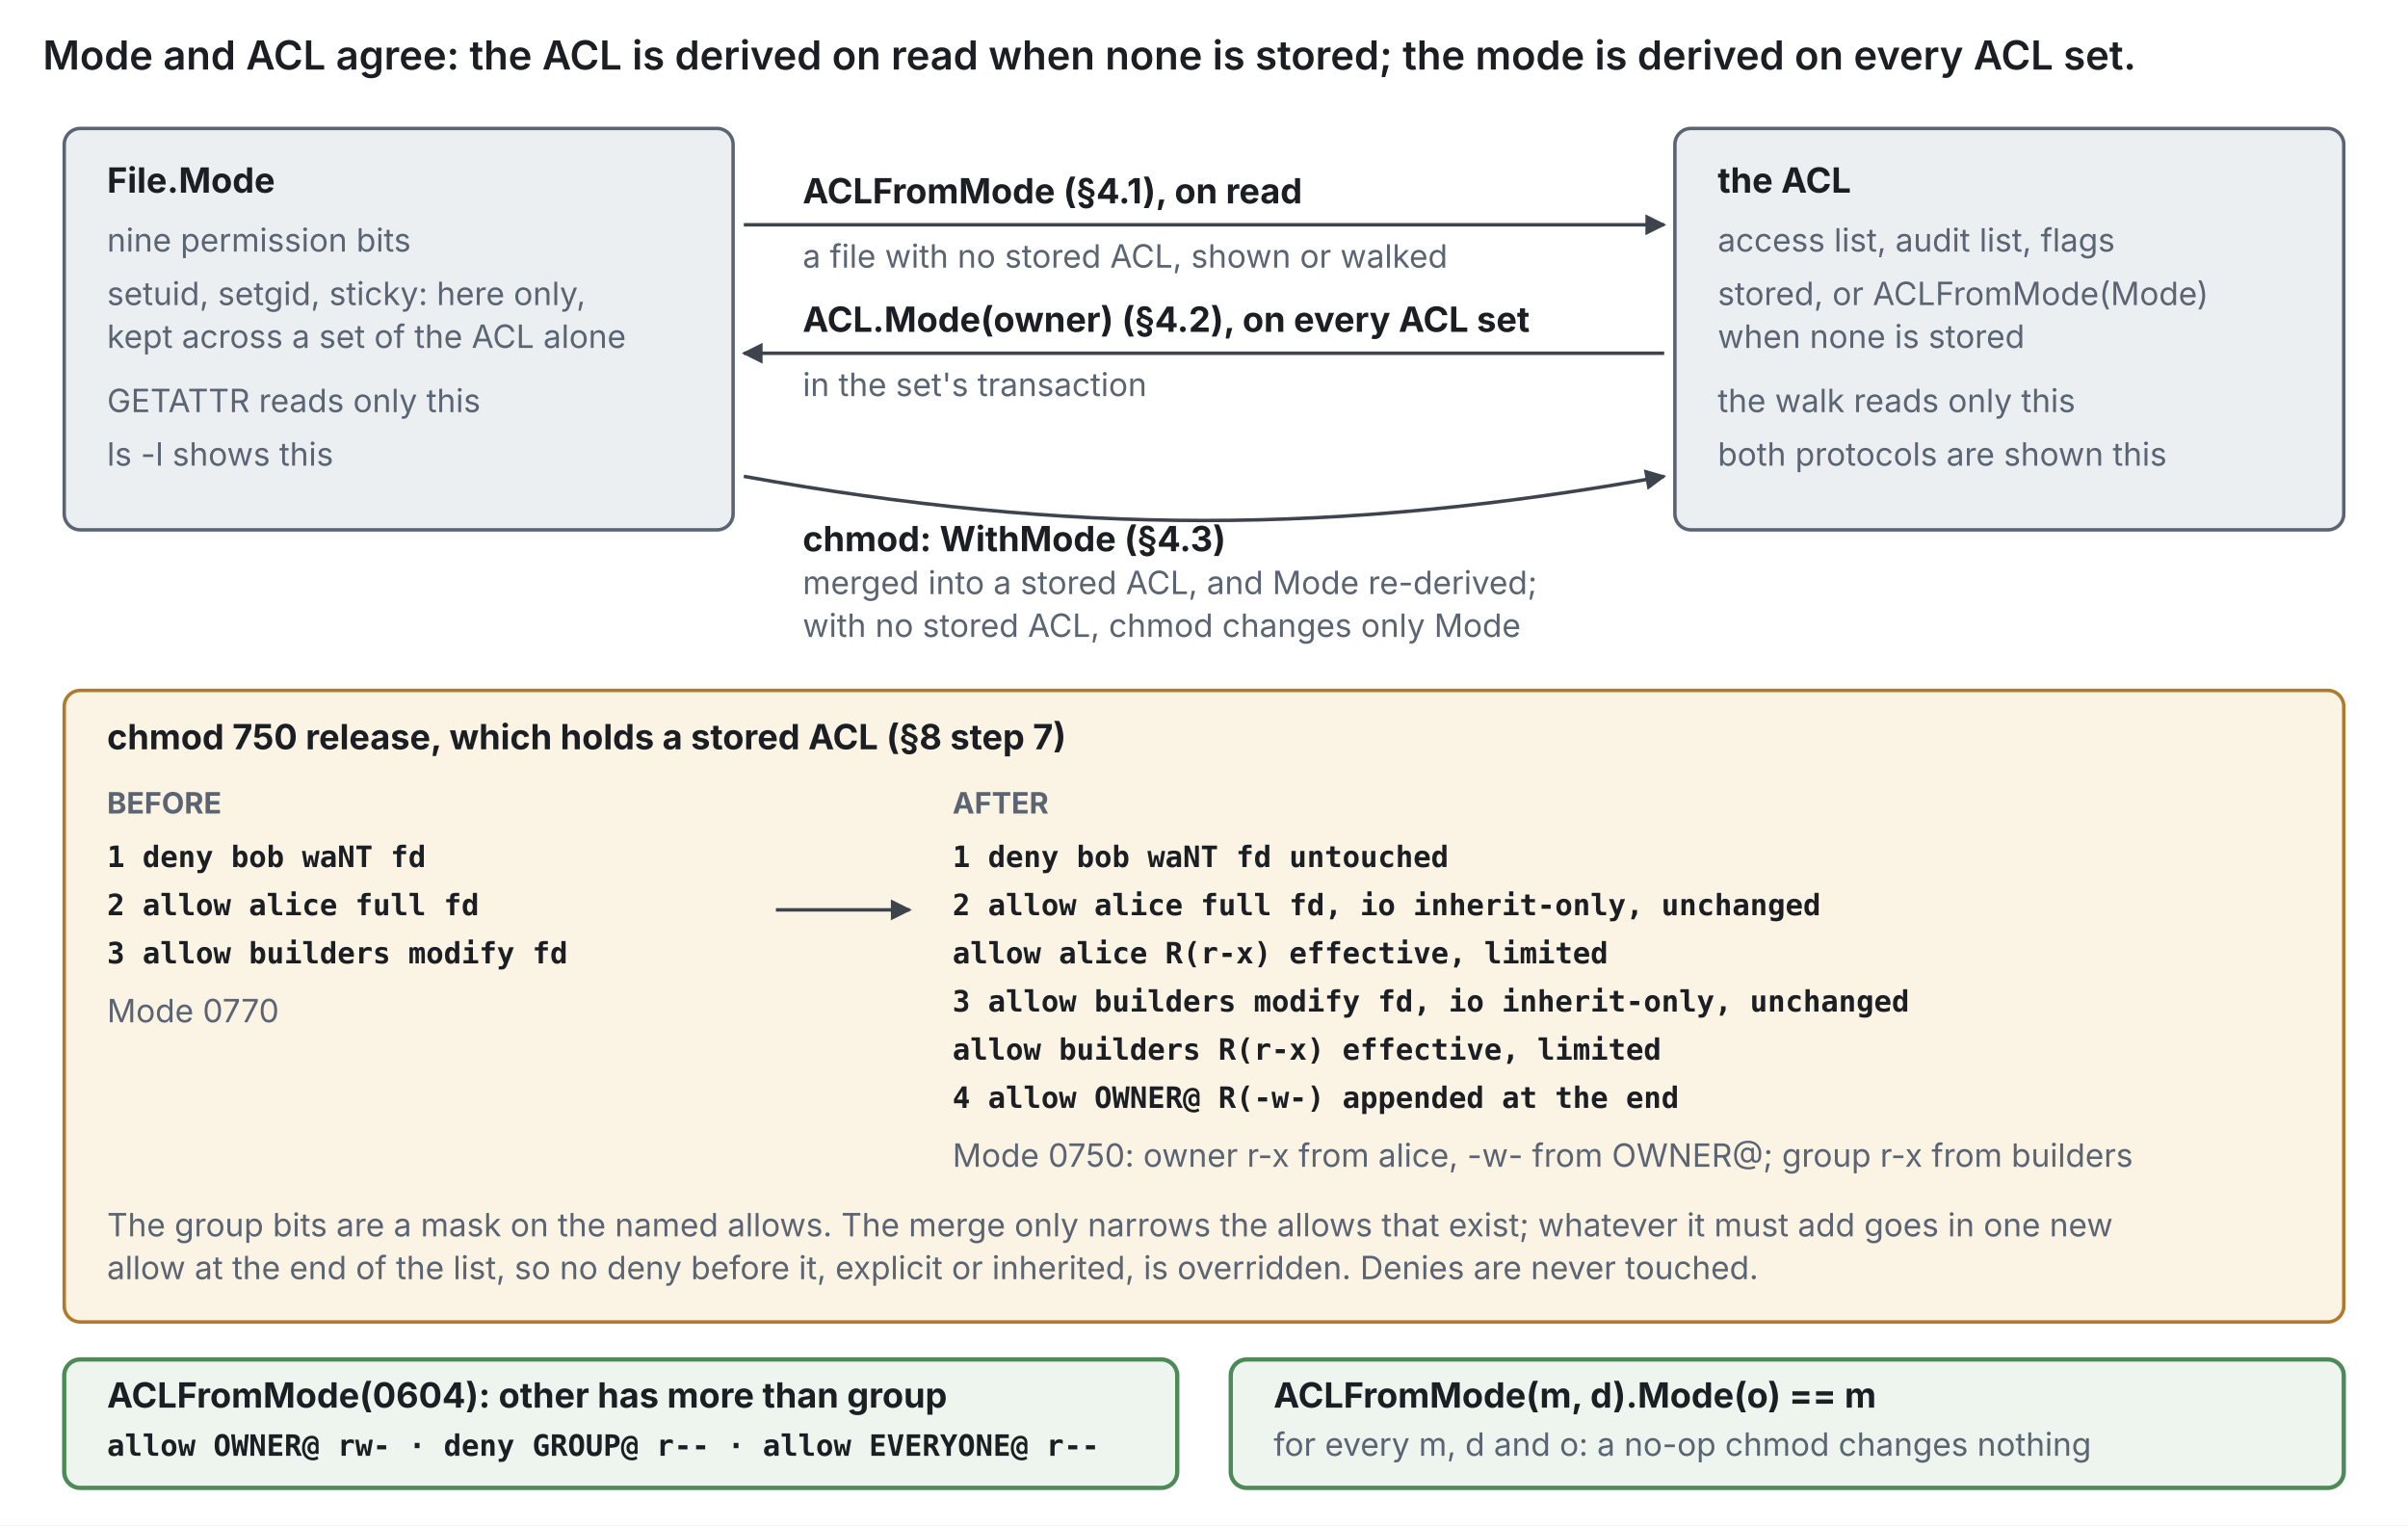
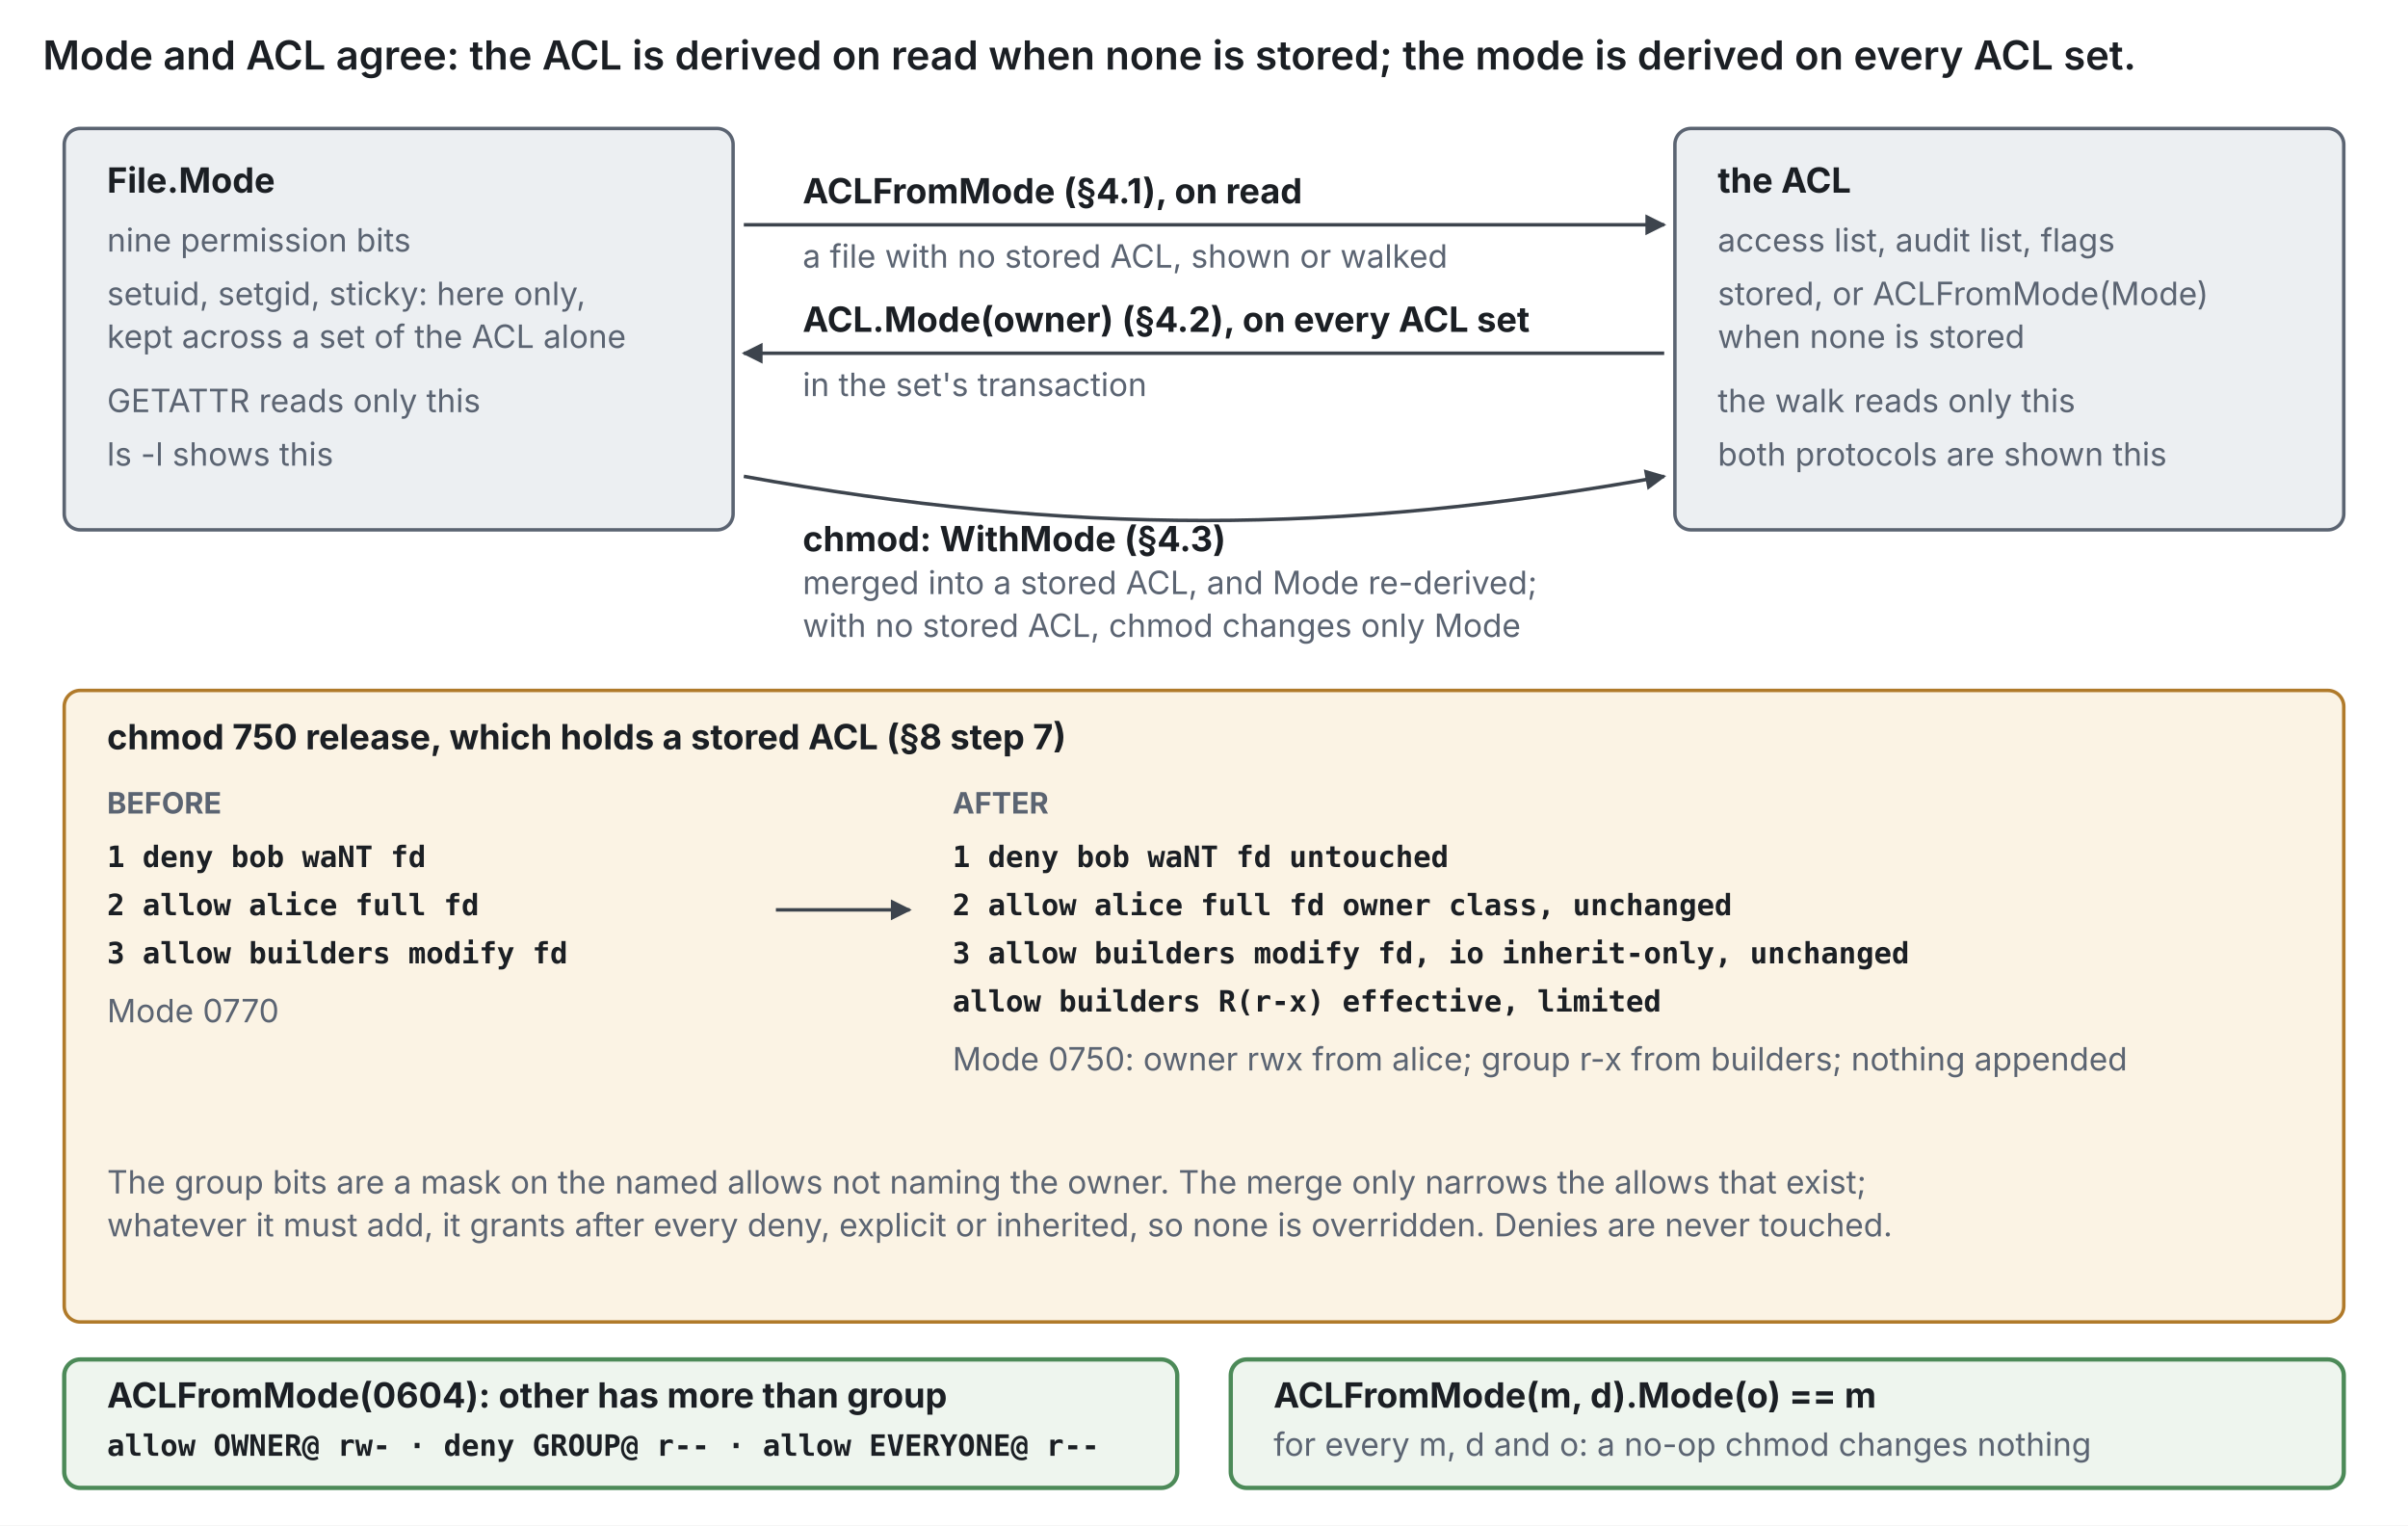
<svg xmlns="http://www.w3.org/2000/svg" viewBox="0 0 900 570" width="900" height="570" font-family="system-ui,-apple-system,Segoe UI,sans-serif">
  <defs>
    <marker id="a" viewBox="0 0 10 10" refX="9" refY="5" markerWidth="6" markerHeight="6" orient="auto-start-reverse">
      <path d="M0,0 L10,5 L0,10 z" fill="#3d444d" />
    </marker>
    <marker id="r" viewBox="0 0 10 10" refX="9" refY="5" markerWidth="6" markerHeight="6" orient="auto-start-reverse">
      <path d="M0,0 L10,5 L0,10 z" fill="#b04a4a" />
    </marker>
    <style>
      .t{font-size:15px;font-weight:600;fill:#1b1f24}.h{font-size:13px;font-weight:700;fill:#1b1f24}
      .s{font-size:12px;fill:#5b6472}.e{font-size:12px;fill:#b04a4a}.z{font-size:11px;font-weight:700;fill:#5b6472}
      .k{font-size:12px;fill:#1b1f24}
      .m{font-family:ui-monospace,SFMono-Regular,Menlo,monospace;font-size:12px;font-weight:600;fill:#1b1f24}
      .ms{font-family:ui-monospace,SFMono-Regular,Menlo,monospace;font-size:11px;fill:#1b1f24}
      .pr{fill:#e8f0f8;stroke:#4a6f96;stroke-width:1.3}
      .sv{fill:#eef5ee;stroke:#4c8a58;stroke-width:1.6}
      .st{fill:#eceff2;stroke:#5b6472;stroke-width:1.3}
      .am{fill:#fbf3e4;stroke:#b07a2a;stroke-width:1.3}
      .rd{fill:#fbecec;stroke:#b04a4a;stroke-width:1.3}
      .ln{stroke:#3d444d;stroke-width:1.3;fill:none;marker-end:url(#a)}
      .cb{stroke:#3d444d;stroke-width:1.2;fill:none;stroke-dasharray:5 3;marker-end:url(#a)}
      .ex{stroke:#b04a4a;stroke-width:1.3;fill:none;marker-end:url(#r)}
      .lane{stroke:#c3c9d0;stroke-width:1;stroke-dasharray:3 3}
      .zone{fill:none;stroke:#9aa3ad;stroke-width:1;stroke-dasharray:4 3}
      .mp{font-family:ui-monospace,SFMono-Regular,Menlo,monospace;font-size:11px;font-weight:600;fill:#1b1f24;white-space:pre}
    </style>
  </defs>
  <rect width="900" height="570" fill="#ffffff" />
  <text x="16" y="26" class="t">Mode and ACL agree: the ACL is derived on read when none is stored; the mode is derived on every ACL set.</text>
  <rect x="24" y="48" width="250" height="150" rx="6" class="st" />
  <text x="40" y="72" class="h">File.Mode</text>
  <text x="40" y="94" class="s">nine permission bits</text>
  <text x="40" y="114" class="s">setuid, setgid, sticky: here only,</text>
  <text x="40" y="130" class="s">kept across a set of the ACL alone</text>
  <text x="40" y="154" class="s">GETATTR reads only this</text>
  <text x="40" y="174" class="s">ls -l shows this</text>
  <rect x="626" y="48" width="250" height="150" rx="6" class="st" />
  <text x="642" y="72" class="h">the ACL</text>
  <text x="642" y="94" class="s">access list, audit list, flags</text>
  <text x="642" y="114" class="s">stored, or ACLFromMode(Mode)</text>
  <text x="642" y="130" class="s">when none is stored</text>
  <text x="642" y="154" class="s">the walk reads only this</text>
  <text x="642" y="174" class="s">both protocols are shown this</text>
  <path d="M278,84 L622,84" class="ln" />
  <text x="300" y="76" class="h">ACLFromMode (§4.1), on read</text>
  <text x="300" y="100" class="s">a file with no stored ACL, shown or walked</text>
  <path d="M622,132 L278,132" class="ln" />
  <text x="300" y="124" class="h">ACL.Mode(owner) (§4.2), on every ACL set</text>
  <text x="300" y="148" class="s">in the set's transaction</text>
  <path d="M278,178 C 400,200 500,200 622,178" class="ln" />
  <text x="300" y="206" class="h">chmod: WithMode (§4.3)</text>
  <text x="300" y="222" class="s">merged into a stored ACL, and Mode re-derived;</text>
  <text x="300" y="238" class="s">with no stored ACL, chmod changes only Mode</text>
  <rect x="24" y="258" width="852" height="236" rx="6" class="am" />
  <text x="40" y="280" class="h">chmod 750 release, which holds a stored ACL (§8 step 7)</text>
  <text x="40" y="304" class="z">BEFORE</text>
  <text x="40" y="324" class="mp">1 deny  bob       waNT  fd</text>
  <text x="40" y="342" class="mp">2 allow alice     full  fd</text>
  <text x="40" y="360" class="mp">3 allow builders  modify fd</text>
  <text x="40" y="382" class="s">Mode 0770</text>
  <path d="M290,340 L340,340" class="ln" />
  <text x="356" y="304" class="z">AFTER</text>
  <text x="356" y="324" class="mp">1 deny  bob       waNT        fd      untouched</text>
-   <text x="356" y="342" class="mp">2 allow alice     full        fd, io  inherit-only, unchanged</text>
-   <text x="356" y="360" class="mp">  allow alice     R(r-x)              effective, limited</text>
-   <text x="356" y="378" class="mp">3 allow builders  modify      fd, io  inherit-only, unchanged</text>
-   <text x="356" y="396" class="mp">  allow builders  R(r-x)              effective, limited</text>
-   <text x="356" y="414" class="mp">4 allow OWNER@    R(-w-)              appended at the end</text>
-   <text x="356" y="436" class="s">Mode 0750: owner r-x from alice, -w- from OWNER@; group r-x from builders</text>
-   <text x="40" y="462" class="s">The group bits are a mask on the named allows. The merge only narrows the allows that exist; whatever it must add goes in one new</text>
-   <text x="40" y="478" class="s">allow at the end of the list, so no deny before it, explicit or inherited, is overridden. Denies are never touched.</text>
+   <text x="356" y="342" class="mp">2 allow alice     full        fd      owner class, unchanged</text>
+   <text x="356" y="360" class="mp">3 allow builders  modify      fd, io  inherit-only, unchanged</text>
+   <text x="356" y="378" class="mp">  allow builders  R(r-x)              effective, limited</text>
+   <text x="356" y="400" class="s">Mode 0750: owner rwx from alice; group r-x from builders; nothing appended</text>
+   <text x="40" y="446" class="s">The group bits are a mask on the named allows not naming the owner. The merge only narrows the allows that exist;</text>
+   <text x="40" y="462" class="s">whatever it must add, it grants after every deny, explicit or inherited, so none is overridden. Denies are never touched.</text>
  <rect x="24" y="508" width="416" height="48" rx="6" class="sv" />
  <text x="40" y="526" class="h">ACLFromMode(0604): other has more than group</text>
  <text x="40" y="544" class="mp">allow OWNER@ rw- · deny GROUP@ r-- · allow EVERYONE@ r--</text>
  <rect x="460" y="508" width="416" height="48" rx="6" class="sv" />
  <text x="476" y="526" class="h">ACLFromMode(m, d).Mode(o) == m</text>
  <text x="476" y="544" class="s">for every m, d and o: a no-op chmod changes nothing</text>
</svg>
